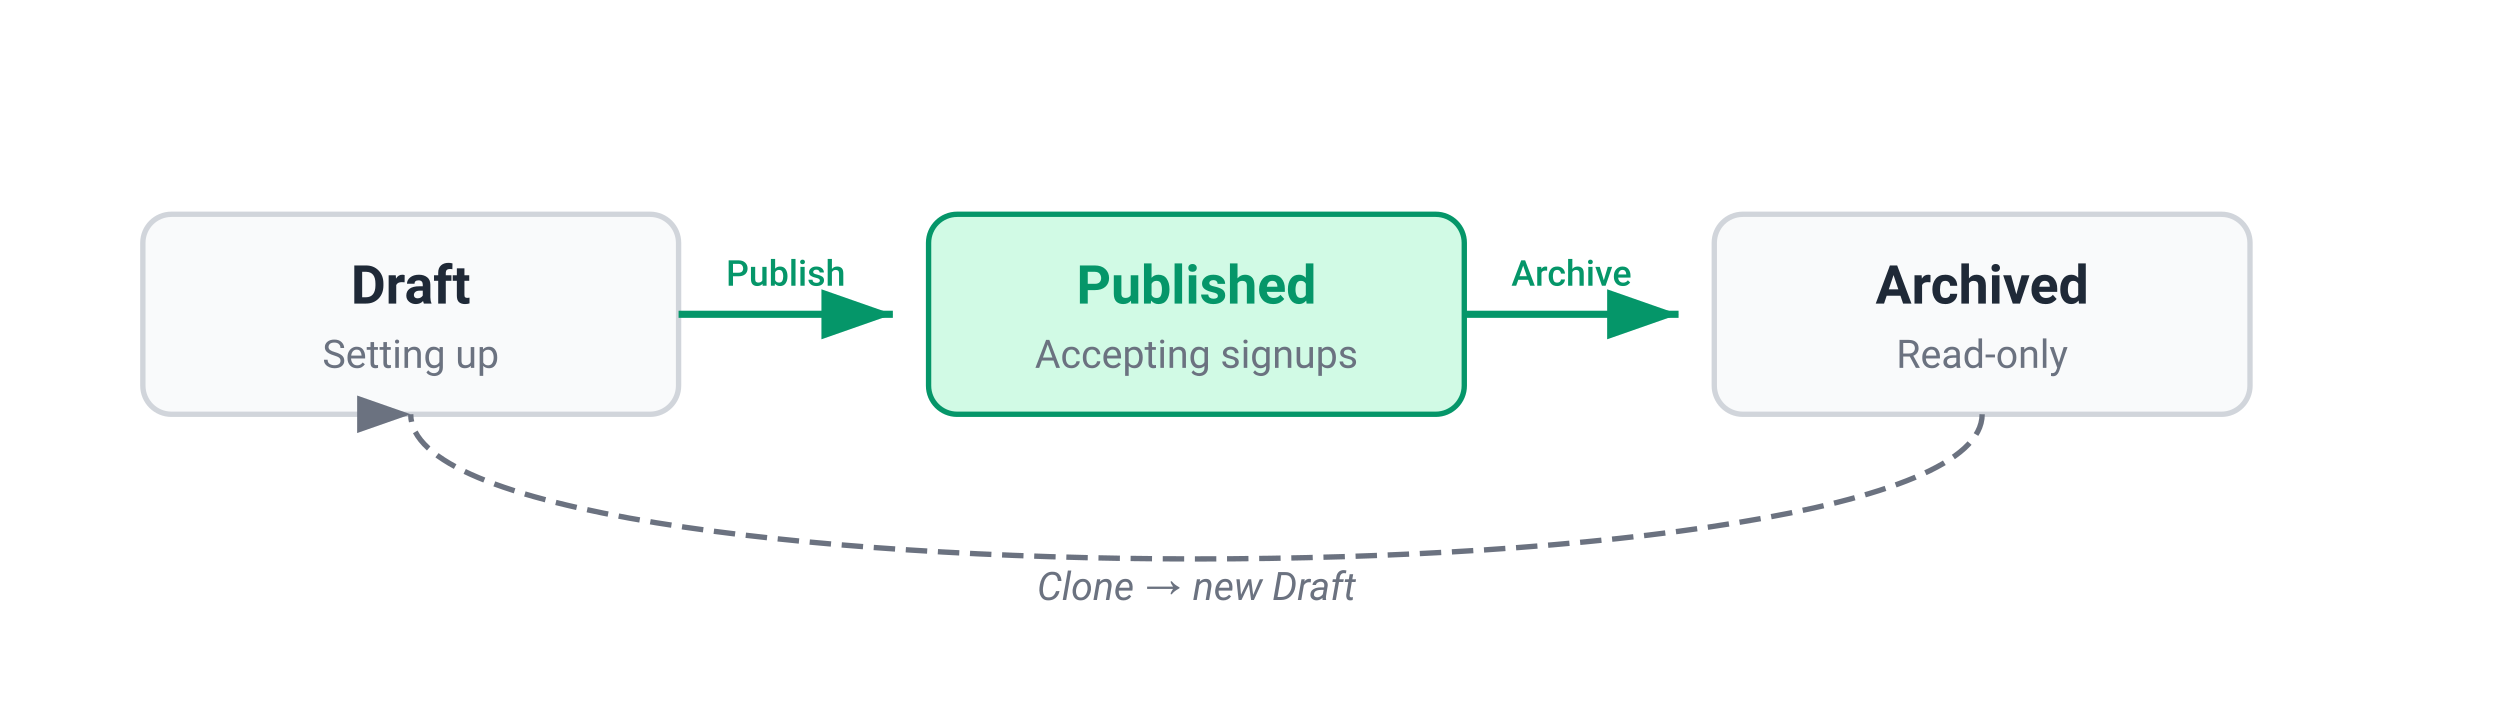
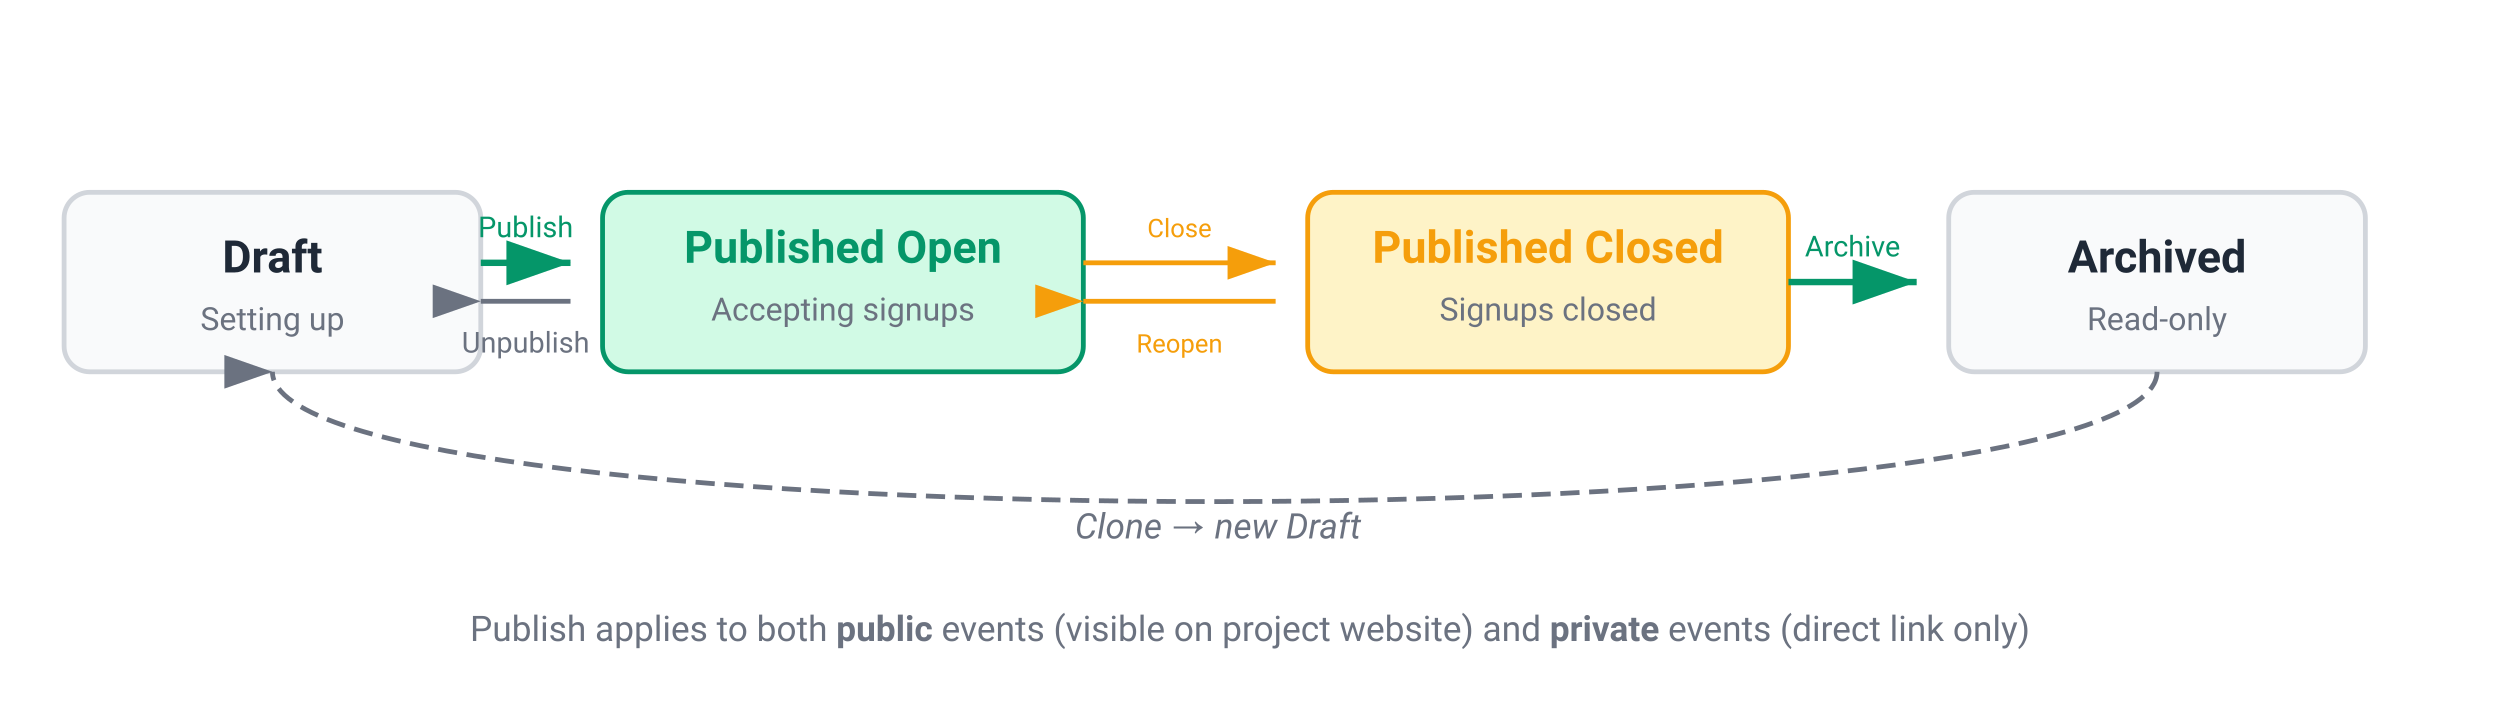
- <svg xmlns="http://www.w3.org/2000/svg" viewBox="0 0 700 200" width="700" height="200">
+ <svg xmlns="http://www.w3.org/2000/svg" viewBox="0 0 780 220" width="780" height="220">
  <style>
    text { font-family: -apple-system, BlinkMacSystemFont, "Segoe UI", Roboto, Helvetica, Arial, sans-serif; }
  </style>
  <defs>
    <marker id="arrow" viewBox="0 0 10 7" refX="10" refY="3.5" markerWidth="10" markerHeight="7" orient="auto-start-auto">
      <polygon points="0 0, 10 3.5, 0 7" fill="#059669" />
    </marker>
    <marker id="arrow-gray" viewBox="0 0 10 7" refX="10" refY="3.5" markerWidth="10" markerHeight="7" orient="auto-start-auto">
      <polygon points="0 0, 10 3.5, 0 7" fill="#6b7280" />
    </marker>
+     <marker id="arrow-amber" viewBox="0 0 10 7" refX="10" refY="3.5" markerWidth="10" markerHeight="7" orient="auto-start-auto">
+       <polygon points="0 0, 10 3.5, 0 7" fill="#f59e0b" />
+     </marker>
  </defs>
-   <rect x="40" y="60" width="150" height="56" rx="8" fill="#f9fafb" stroke="#d1d5db" stroke-width="1.5" />
-   <text x="115" y="85" text-anchor="middle" fill="#1f2937" font-size="15" font-weight="600">Draft</text>
-   <text x="115" y="103" text-anchor="middle" fill="#6b7280" font-size="11">Setting up</text>
-   <line x1="190" y1="88" x2="250" y2="88" stroke="#059669" stroke-width="2" marker-end="url(#arrow)" />
-   <text x="220" y="80" text-anchor="middle" fill="#059669" font-size="10" font-weight="500">Publish</text>
-   <rect x="260" y="60" width="150" height="56" rx="8" fill="#d1fae5" stroke="#059669" stroke-width="1.5" />
-   <text x="335" y="85" text-anchor="middle" fill="#059669" font-size="15" font-weight="600">Published</text>
-   <text x="335" y="103" text-anchor="middle" fill="#6b7280" font-size="11">Accepting signups</text>
-   <line x1="410" y1="88" x2="470" y2="88" stroke="#059669" stroke-width="2" marker-end="url(#arrow)" />
-   <text x="440" y="80" text-anchor="middle" fill="#059669" font-size="10" font-weight="500">Archive</text>
-   <rect x="480" y="60" width="150" height="56" rx="8" fill="#f9fafb" stroke="#d1d5db" stroke-width="1.5" />
-   <text x="555" y="85" text-anchor="middle" fill="#1f2937" font-size="15" font-weight="600">Archived</text>
-   <text x="555" y="103" text-anchor="middle" fill="#6b7280" font-size="11">Read-only</text>
-   <path d="M555,116 C555,170 115,170 115,116" fill="none" stroke="#6b7280" stroke-width="1.5" stroke-dasharray="6,3" marker-end="url(#arrow-gray)" />
-   <text x="335" y="168" text-anchor="middle" fill="#6b7280" font-size="11" font-style="italic">Clone → new Draft</text>
+   <rect x="20" y="60" width="130" height="56" rx="8" fill="#f9fafb" stroke="#d1d5db" stroke-width="1.5" />
+   <text x="85" y="85" text-anchor="middle" fill="#1f2937" font-size="14" font-weight="600">Draft</text>
+   <text x="85" y="103" text-anchor="middle" fill="#6b7280" font-size="10">Setting up</text>
+   <line x1="150" y1="82" x2="178" y2="82" stroke="#059669" stroke-width="2" marker-end="url(#arrow)" />
+   <line x1="178" y1="94" x2="150" y2="94" stroke="#6b7280" stroke-width="1.5" marker-end="url(#arrow-gray)" />
+   <text x="164" y="74" text-anchor="middle" fill="#059669" font-size="9">Publish</text>
+   <text x="164" y="110" text-anchor="middle" fill="#6b7280" font-size="9">Unpublish</text>
+   <rect x="188" y="60" width="150" height="56" rx="8" fill="#d1fae5" stroke="#059669" stroke-width="1.5" />
+   <text x="263" y="82" text-anchor="middle" fill="#059669" font-size="14" font-weight="600">Published Open</text>
+   <text x="263" y="100" text-anchor="middle" fill="#6b7280" font-size="10">Accepting signups</text>
+   <line x1="338" y1="82" x2="398" y2="82" stroke="#f59e0b" stroke-width="1.5" marker-end="url(#arrow-amber)" />
+   <line x1="398" y1="94" x2="338" y2="94" stroke="#f59e0b" stroke-width="1.5" marker-end="url(#arrow-amber)" />
+   <text x="368" y="74" text-anchor="middle" fill="#f59e0b" font-size="8">Close</text>
+   <text x="368" y="110" text-anchor="middle" fill="#f59e0b" font-size="8">Reopen</text>
+   <rect x="408" y="60" width="150" height="56" rx="8" fill="#fef3c7" stroke="#f59e0b" stroke-width="1.5" />
+   <text x="483" y="82" text-anchor="middle" fill="#f59e0b" font-size="14" font-weight="600">Published Closed</text>
+   <text x="483" y="100" text-anchor="middle" fill="#6b7280" font-size="10">Signups closed</text>
+   <line x1="558" y1="88" x2="598" y2="88" stroke="#059669" stroke-width="2" marker-end="url(#arrow)" />
+   <text x="578" y="80" text-anchor="middle" fill="#059669" font-size="9">Archive</text>
+   <rect x="608" y="60" width="130" height="56" rx="8" fill="#f9fafb" stroke="#d1d5db" stroke-width="1.5" />
+   <text x="673" y="85" text-anchor="middle" fill="#1f2937" font-size="14" font-weight="600">Archived</text>
+   <text x="673" y="103" text-anchor="middle" fill="#6b7280" font-size="10">Read-only</text>
+   <path d="M673,116 C673,170 85,170 85,116" fill="none" stroke="#6b7280" stroke-width="1.5" stroke-dasharray="6,3" marker-end="url(#arrow-gray)" />
+   <text x="380" y="168" text-anchor="middle" fill="#6b7280" font-size="11" font-style="italic">Clone → new Draft</text>
+   <text x="390" y="200" text-anchor="middle" fill="#6b7280" font-size="11">Publish applies to both <tspan font-weight="600">public</tspan> events (visible on project website) and <tspan font-weight="600">private</tspan> events (direct link only)</text>
</svg>
